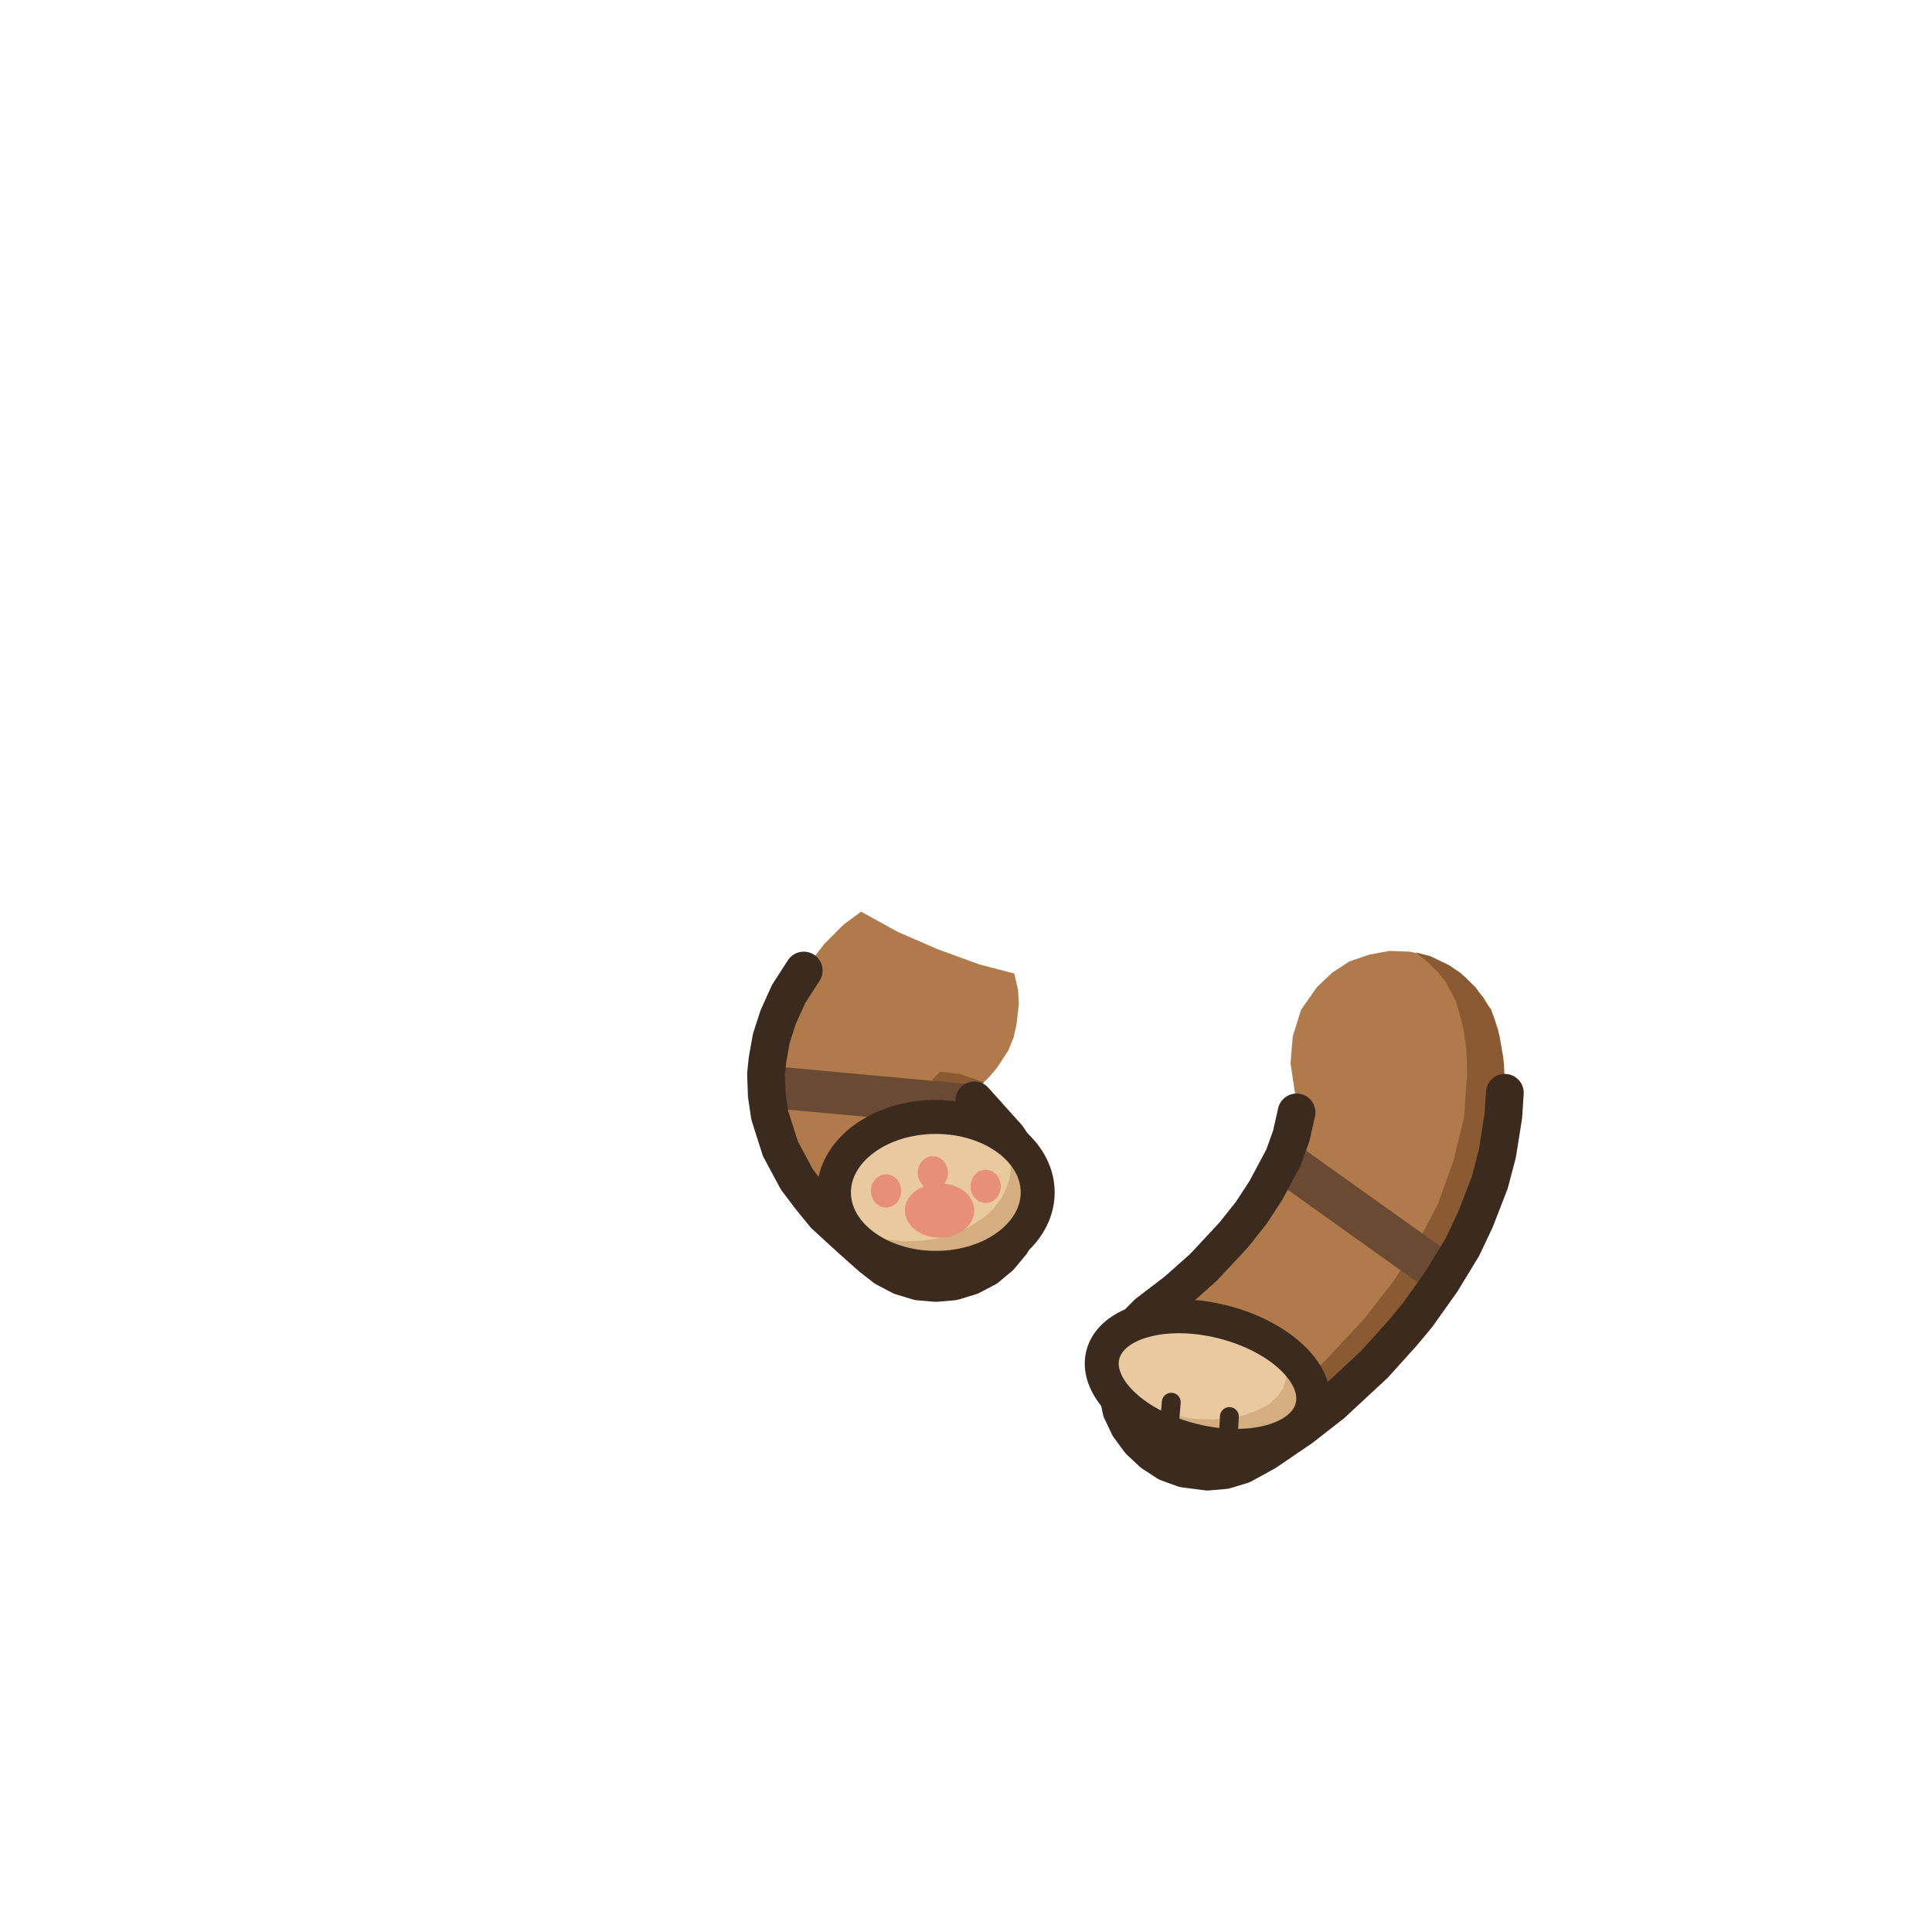
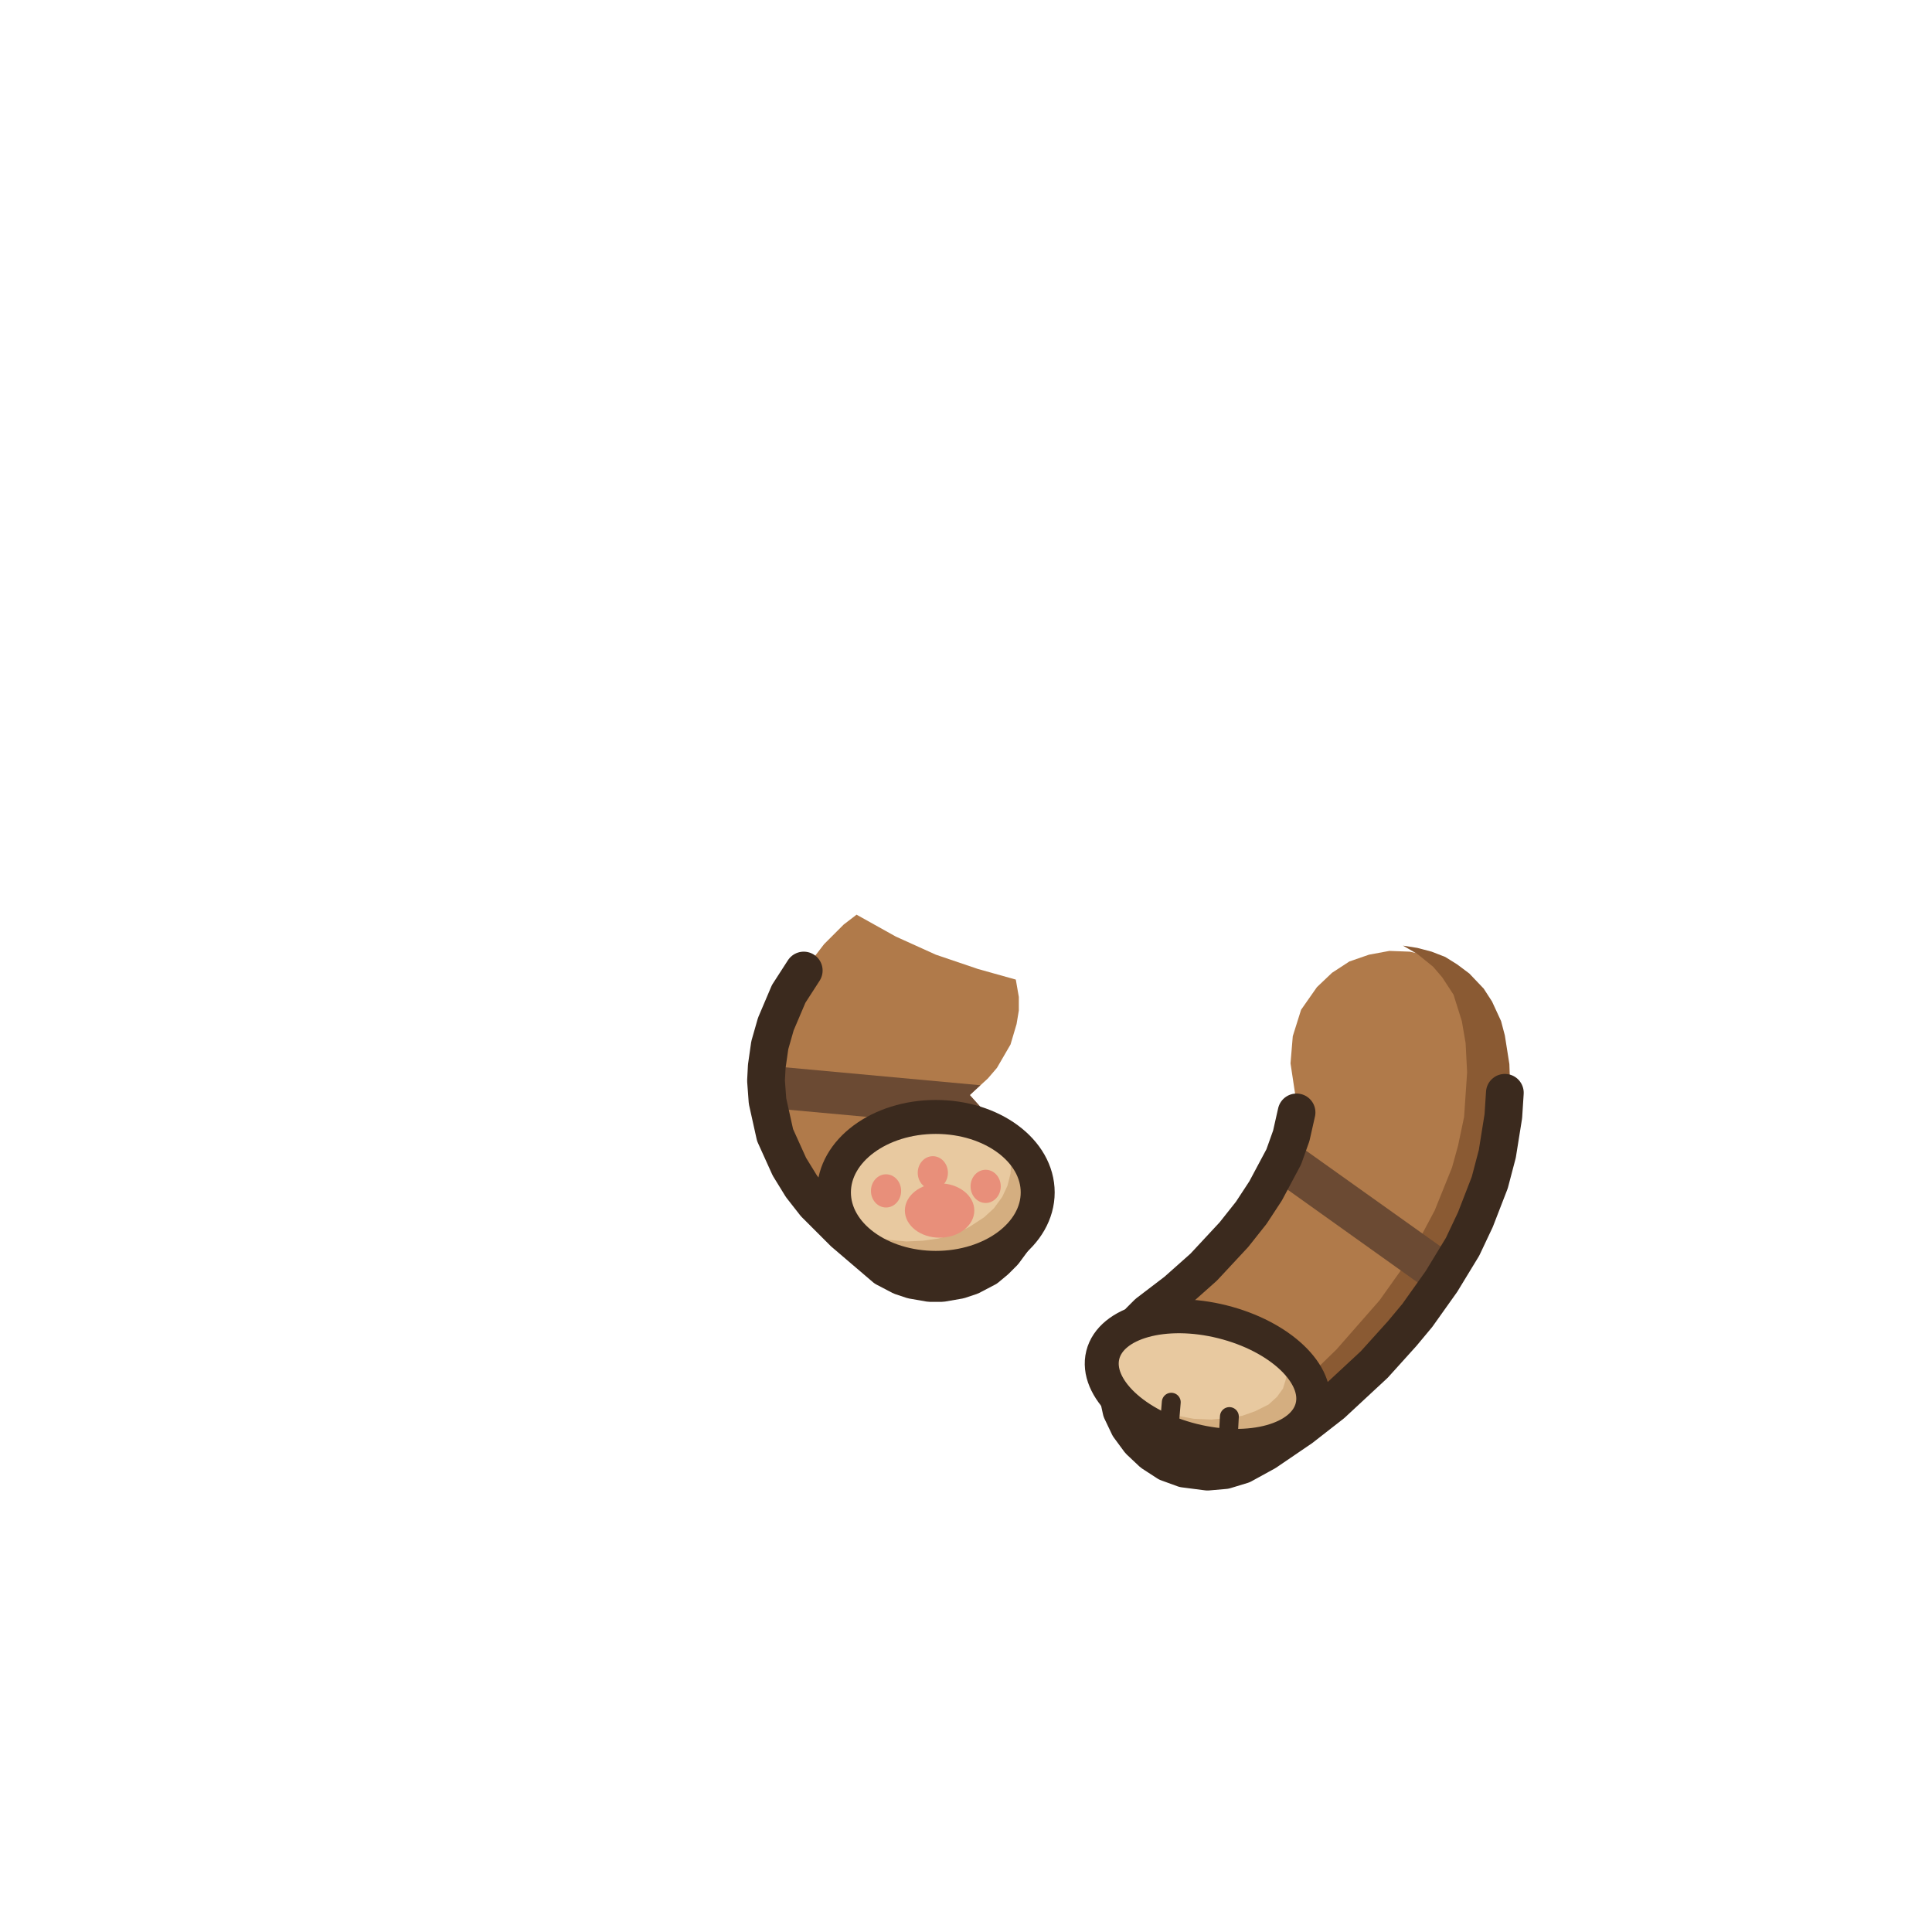
<svg xmlns="http://www.w3.org/2000/svg" viewBox="0 0 256 256">
-   <path d="M104.5 131.7 L102.8 135.7 L102 138.5 L101.6 141.3 L101.6 145.1 L102.2 148.6 L103.4 152.2 L104.6 154.6 L106.7 157.9 L109.3 161 L112.8 164.2 L116.7 167.5 L119.4 169.1 L122.4 169.9 L125.6 169.9 L128.6 169.1 L131.3 167.5 L133.5 165.3 L135.1 162.6 L135.9 159.6 L135.9 156.4 L135.4 154.1 L134 151.3 L128.5 145.1 L130.9 142.9 L132.1 141.5 L133.6 139.2 L134.3 137.5 L134.7 135.7 L135 133 L134.9 131.2 L134.4 129 L129.8 127.8 L124.3 125.8 L119 123.5 L114.1 120.8 L111.8 122.5 L109.2 125.1 L106.2 129Z" fill="#B07A4A" />
-   <path d="M117.2 167.9 L120.1 169.4 L122.4 169.9 L125.6 169.9 L127.9 169.4 L130 168.4 L131.9 167 L133.5 165.3 L134.8 163.3 L135.6 161.1 L135.9 159.6 L136 158 L135.8 155.7 L135.1 153.4 L134 151.3 L128.5 145.1 L130.4 143.4 L127.1 142.3 L124.6 142 L123.5 143.1 L128.5 148.7 L129.8 150.7 L130.4 152.1 L130.9 154.4 L131 156.8 L130.6 159.1 L129.8 161.3 L128.5 163.3 L127.5 164.5 L125 166.4 L122.9 167.4 L121.3 167.8 L119 168Z" fill="#8A5A33" />
+   <path d="M104.5 131.7 L102.8 135.7 L102 138.5 L101.6 141.3 L101.6 145.1 L102.2 148.6 L103.4 152.2 L104.6 154.6 L106.7 157.9 L109.3 161 L112.8 164.2 L116.7 167.5 L119.4 169.1 L122.4 169.9 L125.6 169.9 L128.6 169.1 L131.3 167.5 L133.5 165.3 L135.1 162.6 L135.9 159.6 L135.9 156.4 L135.4 154.1 L134 151.3 L128.5 145.1 L130.9 142.9 L132.1 141.5 L133.9 138.4 L134.7 135.7 L135 133.9 L135 132.1 L134.6 129.8 L129.6 128.4 L124 126.5 L118.7 124.1 L113.5 121.2 L111.8 122.5 L109.2 125.1 L106.2 129Z" fill="#B07A4A" />
+   <path d="M117 168.6 L119.2 169.7 L121.5 170.5 L124 170.7 L126.5 170.5 L128.8 169.7 L131 168.6 L133 167 L134.5 165.1 L135.7 162.9 L136.5 160.5 L136.7 158 L136.5 155.5 L135.7 153.2 L134.6 151 L133.5 149.6 L131.3 147.3 L130.1 148.3 L129.1 149.6 L130.1 151.4 L130.6 152.9 L131 156 L130.6 159.1 L130.1 160.6 L129 162.7 L127.5 164.5 L126.3 165.5 L124.3 166.8 L122.9 167.4 L120.6 167.9 L119 168 L117.4 167.9 L115.5 167.5Z" fill="#8A5A33" />
  <path d="M101.8 146.8 L131.4 149.5 L132.2 149.2 L128.5 145.1 L129.9 143.8 L101.6 141.2 L101.5 144.1Z" fill="#6B4A33" />
-   <path d="M104.5 131.7 L103.1 134.8 L102.2 137.6 L101.7 140.4 L101.5 142.3 L101.6 145.1 L102 147.8 L103.4 152.2 L105.6 156.3 L107.5 158.8 L109.3 161 L112.8 164.2 L115.5 166.6 L117.3 168 L119.4 169.1 L121.7 169.8 L124 170 L126.3 169.8 L128.6 169.1 L130.7 168 L132.5 166.5 L134 164.7 L135.1 162.6 L135.8 160.3 L136 158 L135.8 155.7 L135.4 154.1 L134.8 152.7 L133.5 150.7 L129.1 145.8M106.5 128.6 L104.5 131.7" fill="none" stroke="#3B2A1E" stroke-width="5" stroke-linecap="round" stroke-linejoin="round" />
+   <path d="M104.5 131.7 L102.8 135.7 L102 138.5 L101.6 141.3 L101.5 143.2 L101.7 145.9 L102.7 150.4 L104.6 154.6 L106.2 157.2 L108 159.5 L111.8 163.3 L117.3 168 L119.4 169.1 L120.9 169.6 L123.2 170 L124.8 170 L127.1 169.6 L128.6 169.1 L130.7 168 L131.9 167 L133 165.9 L134.4 164 L135.4 161.9 L135.8 160.3 L136 158 L135.9 156.4 L135.6 154.9 L134.8 152.8M106.5 128.6 L104.5 131.7" fill="none" stroke="#3B2A1E" stroke-width="5" stroke-linecap="round" stroke-linejoin="round" />
  <path d="M165.8 160.7 L163.5 163.6 L159.5 167.9 L155.9 171.1 L152.1 174 L151 175.1 L149.6 177 L148.4 179.9 L148 182.2 L148.1 184.6 L148.6 186.9 L149.6 189 L151 190.9 L152.7 192.5 L154.7 193.8 L156.9 194.6 L159.2 195 L160.8 195 L163.1 194.6 L164.6 194.1 L170.1 190.9 L174.2 187.9 L179.9 183 L184.3 178.5 L189.2 172.4 L192.6 167.1 L195.1 162.4 L197.4 156.7 L198.8 150.9 L199.3 147 L199.4 144.1 L199.3 141.1 L198.5 136.4 L197.9 134.6 L196.6 132.2 L194.2 129.5 L192 127.9 L189.5 126.7 L186.8 126.1 L184.1 126 L181.4 126.5 L178.8 127.4 L176.5 128.9 L174.5 130.8 L172.4 133.8 L171.3 137.3 L171 140.9 L171.8 146.2 L171.7 148.1 L171.1 150.5 L170.1 153.3 L168.7 156.1Z" fill="#B07A4A" />
-   <path d="M153.2 192.9 L155.4 194.1 L156.9 194.6 L159.2 195 L161.6 194.9 L163.1 194.6 L165.3 193.8 L170.1 190.9 L176.5 186 L182.1 180.8 L187.8 174.3 L191 169.8 L192.6 167.1 L195.5 161.6 L197.6 155.8 L199 150 L199.4 144.1 L199.2 140.2 L198.7 137.3 L197.6 133.8 L195.5 130.8 L193.5 128.9 L192 127.9 L189.5 126.7 L187.6 126.2 L189.2 127.5 L190.5 128.8 L191.6 130.2 L192.9 132.6 L193.9 136.2 L194.3 139.1 L194.4 142.1 L194 148 L192.6 153.8 L190.5 159.6 L187.6 165.1 L184.7 169.7 L180.8 174.7 L175.5 180.4 L170.9 184.5 L165.1 188.9 L160.3 191.8 L157.3 192.8 L155 193Z" fill="#8A5A33" />
+   <path d="M151.6 192.6 L153.6 194 L155.2 194.7 L156.7 195.3 L159.1 195.7 L162.5 195.5 L164.8 194.7 L166.4 194 L170.5 191.5 L174.6 188.5 L180.9 182.9 L186.3 177.2 L188.4 174.7 L191.6 170.2 L194.8 164.7 L197.3 159 L199.1 153.1 L200 147 L200.1 144 L200 141 L199.4 137.2 L198.9 135.3 L197.7 132.7 L196.6 131 L194.7 129 L193.1 127.8 L191.5 126.8 L189.7 126.1 L187.8 125.6 L185.9 125.3 L187.8 126.4 L189.9 128.1 L191.1 129.5 L192.6 131.8 L193.7 135.3 L194.2 138.2 L194.4 142.1 L194 148 L193.2 151.8 L192.4 154.7 L190.1 160.4 L187.6 165.1 L186 167.8 L182.8 172.3 L177.1 178.8 L173.2 182.6 L167.4 187.2 L162.7 190.4 L160.3 191.8 L158.9 192.4 L157.3 192.8 L155 193Z" fill="#8A5A33" />
  <path d="M189.9 171.4 L192.9 166.6 L171 151 L170.1 153.3 L168.6 156.2Z" fill="#6B4A33" />
  <path d="M165.8 160.7 L163.5 163.6 L159.5 167.9 L155.9 171.1 L152.1 174 L151 175.1 L149.6 177 L148.4 179.9 L148 182.2 L148.1 184.6 L148.6 186.9 L149.6 189 L151 190.9 L152.7 192.5 L154.7 193.8 L156.9 194.6 L160 195 L162.3 194.8 L164.6 194.1 L167.7 192.4 L172.4 189.2 L176.5 186 L182.1 180.8 L185.8 176.7 L187.8 174.3 L191 169.8 L193.8 165.2 L195.5 161.6 L197.4 156.7 L198.4 152.9 L199.2 147.9 L199.4 144.8M171.8 147.4 L171.1 150.5 L170.1 153.3 L167.7 157.8 L165.8 160.7" fill="none" stroke="#3B2A1E" stroke-width="5" stroke-linecap="round" stroke-linejoin="round" />
  <ellipse cx="124" cy="158" rx="13.5" ry="10" fill="#E8C9A0" />
  <path d="M137.5 157.7 L137 155.4 L136.1 153.6 L134.7 151.9 L132.8 150.4 L133.6 152.2 L134 153.8 L133.9 155.5 L133.5 157.1 L132.8 158.6 L131.7 160.1 L130.4 161.3 L128.4 162.6 L126.5 163.5 L124.4 164.1 L122.3 164.4 L120.1 164.5 L117.9 164.3 L115.7 163.9 L113.8 163.2 L111.7 162.1 L112.8 163.6 L114.1 164.8 L115.8 165.9 L118 167 L120.1 167.6 L122.2 167.9 L124.9 168 L127.1 167.7 L129.2 167.2 L131.1 166.5 L132.9 165.5 L134.7 164.1 L136.1 162.4 L136.9 160.9 L137.4 159.3Z" fill="#D4AE80" />
  <ellipse cx="124.5" cy="160.4" rx="4.6" ry="3.6" fill="#E88F7A" />
  <path d="M117.4 155.6 a2 2.2 0 1 0 0.01 0ZM123.6 153.2 a2 2.2 0 1 0 0.01 0ZM130.6 155 a2 2.2 0 1 0 0.01 0Z" fill="#E88F7A" />
  <ellipse cx="124" cy="158" rx="13.5" ry="10" fill="none" stroke="#3B2A1E" stroke-width="4.5" />
  <ellipse cx="160" cy="183" rx="14.3" ry="8.1" transform="rotate(14 160 183)" fill="#E8C9A0" />
  <path d="M173.9 186.2 L173.9 184.3 L173.2 182.4 L171.7 180.4 L169.4 178.5 L170.2 180 L170.5 181.4 L170.4 182.7 L170 184 L169.2 185.1 L168.1 186.1 L166.3 187 L164.6 187.6 L162.6 187.9 L160.5 188.1 L158.2 188 L155.5 187.5 L151 186.2 L149 185.2 L147.1 184 L148.3 185.6 L149.7 186.9 L153.3 189.1 L157.6 190.7 L162.2 191.5 L166.5 191.4 L168.4 191 L170.1 190.4 L171.6 189.6 L172.7 188.6 L173.5 187.5Z" fill="#D4AE80" />
  <ellipse cx="160" cy="183" rx="14.3" ry="8.1" transform="rotate(14 160 183)" fill="none" stroke="#3B2A1E" stroke-width="4.5" />
  <path d="M155.2 185.8 L154.9 189.4 M162.9 187.7 L162.7 191.4" fill="none" stroke="#3B2A1E" stroke-width="2.5" stroke-linecap="round" stroke-linejoin="round" />
</svg>
